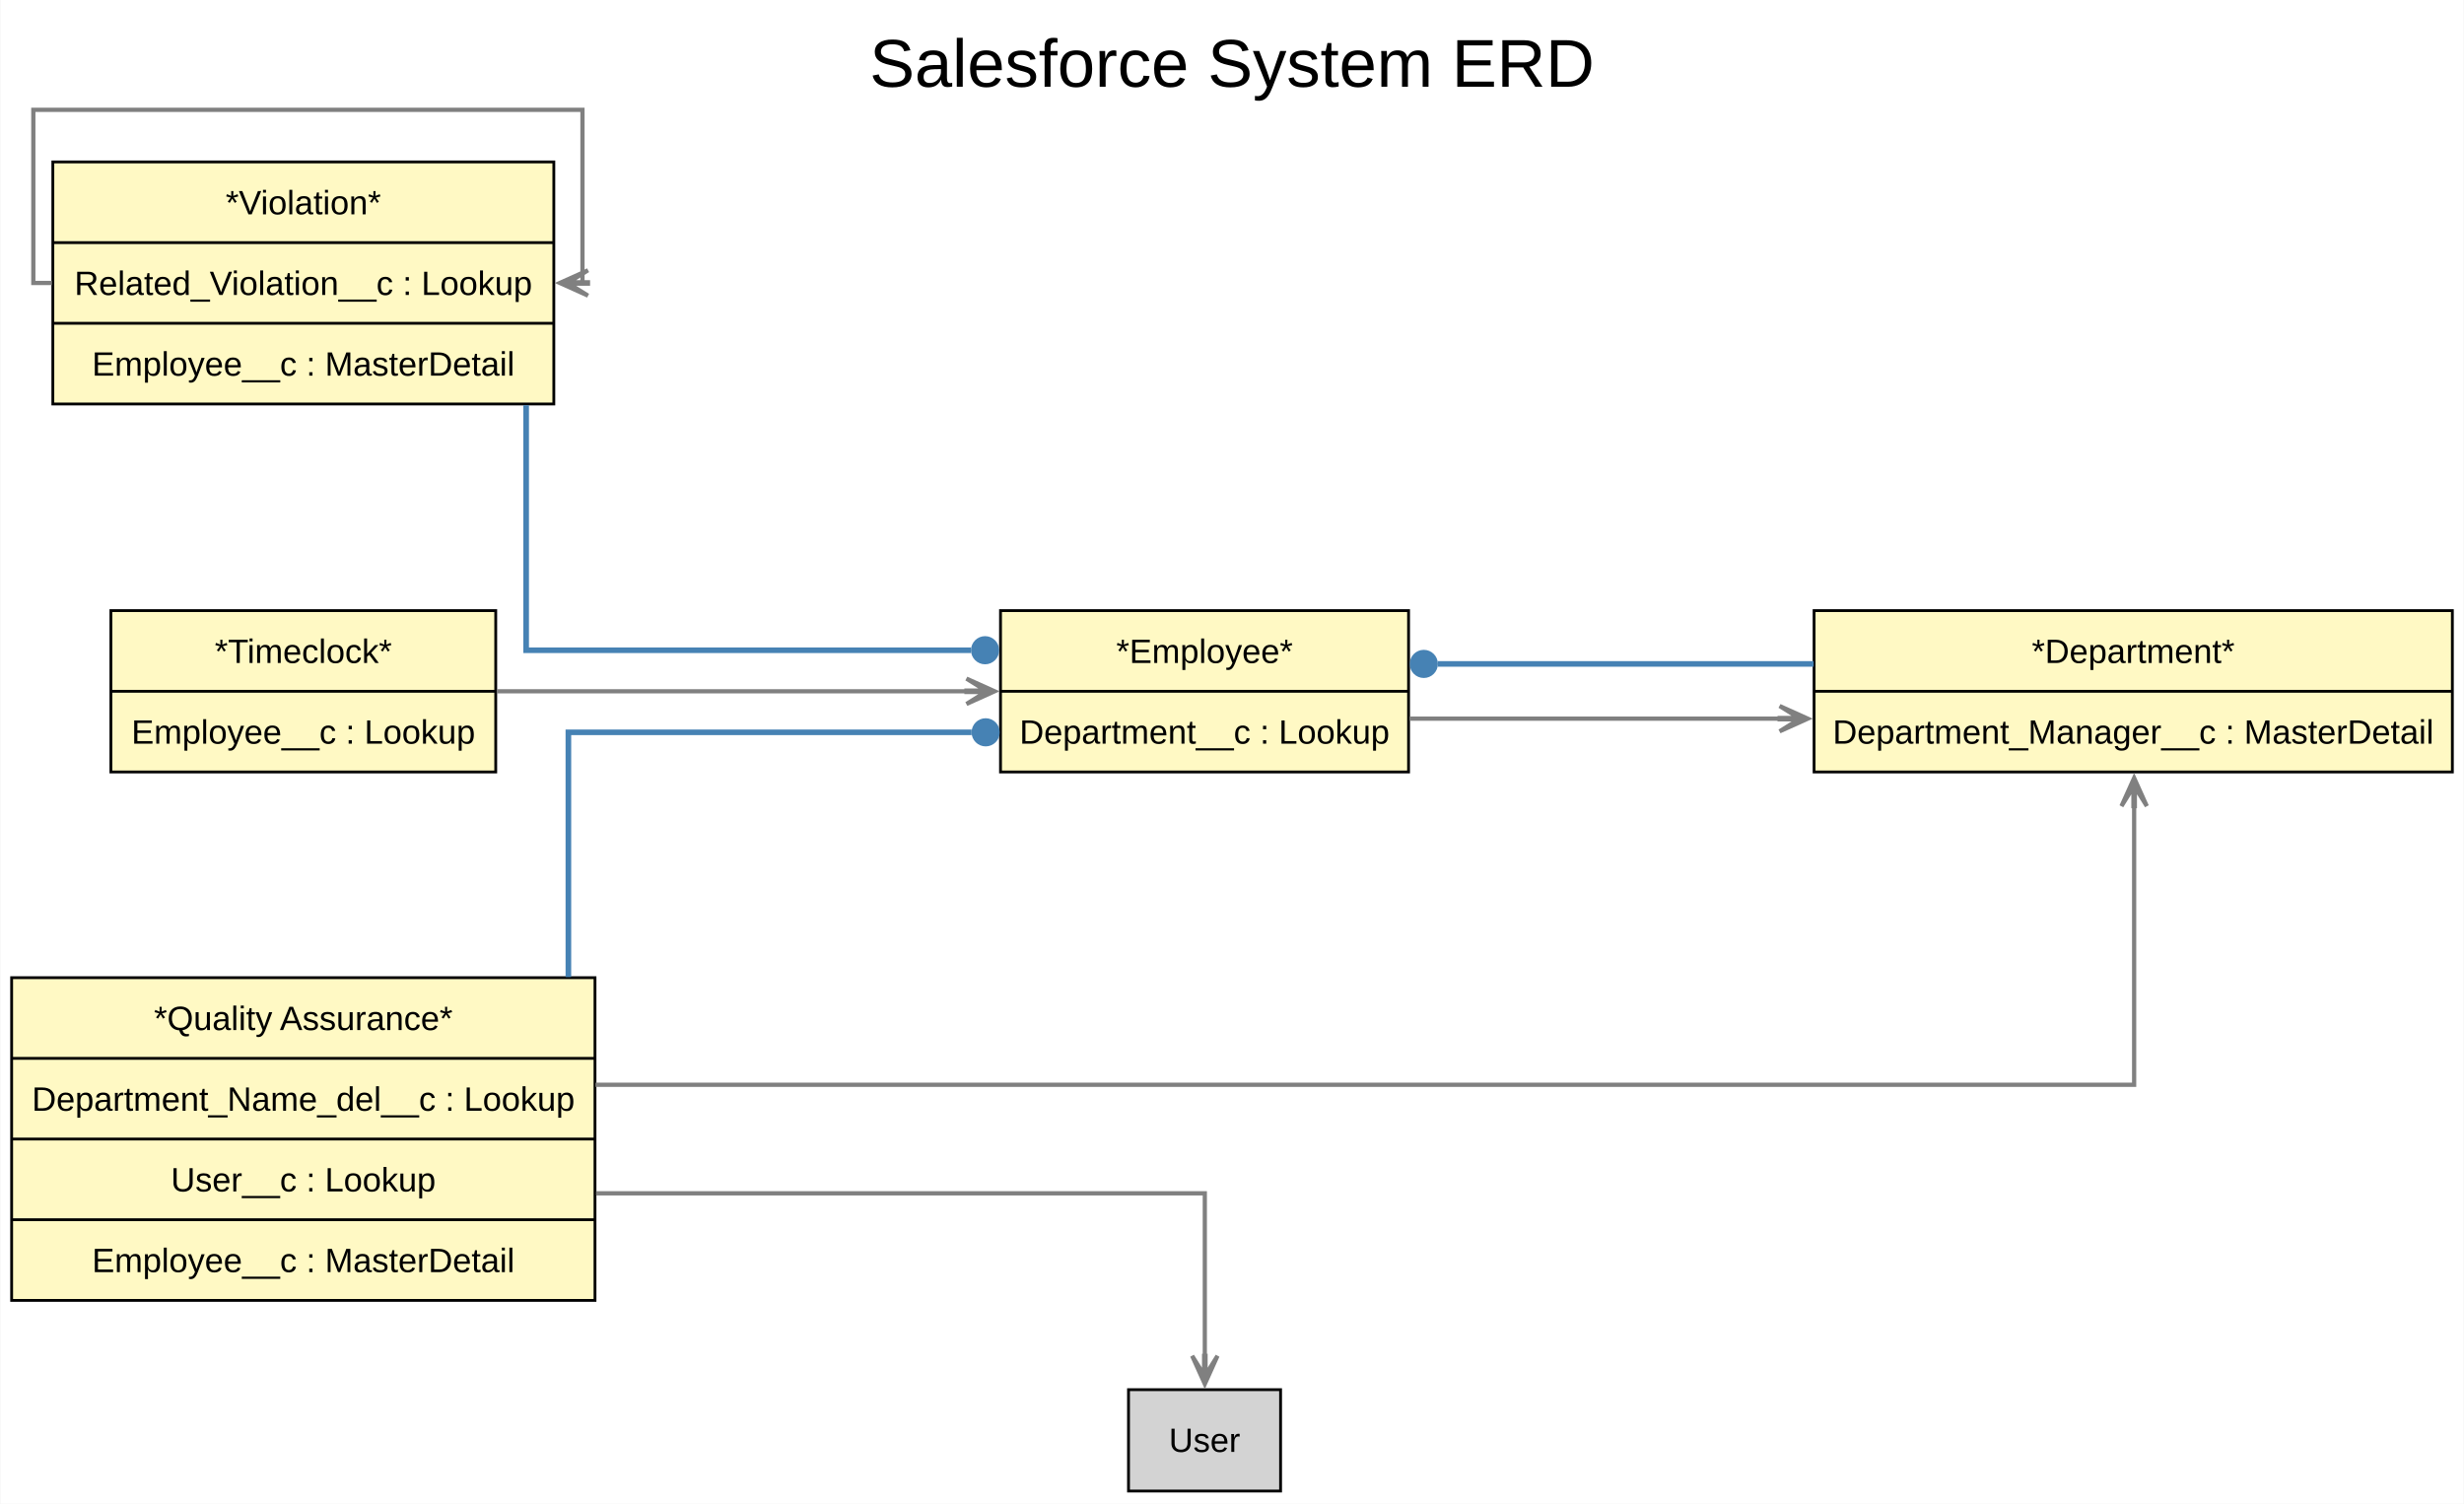
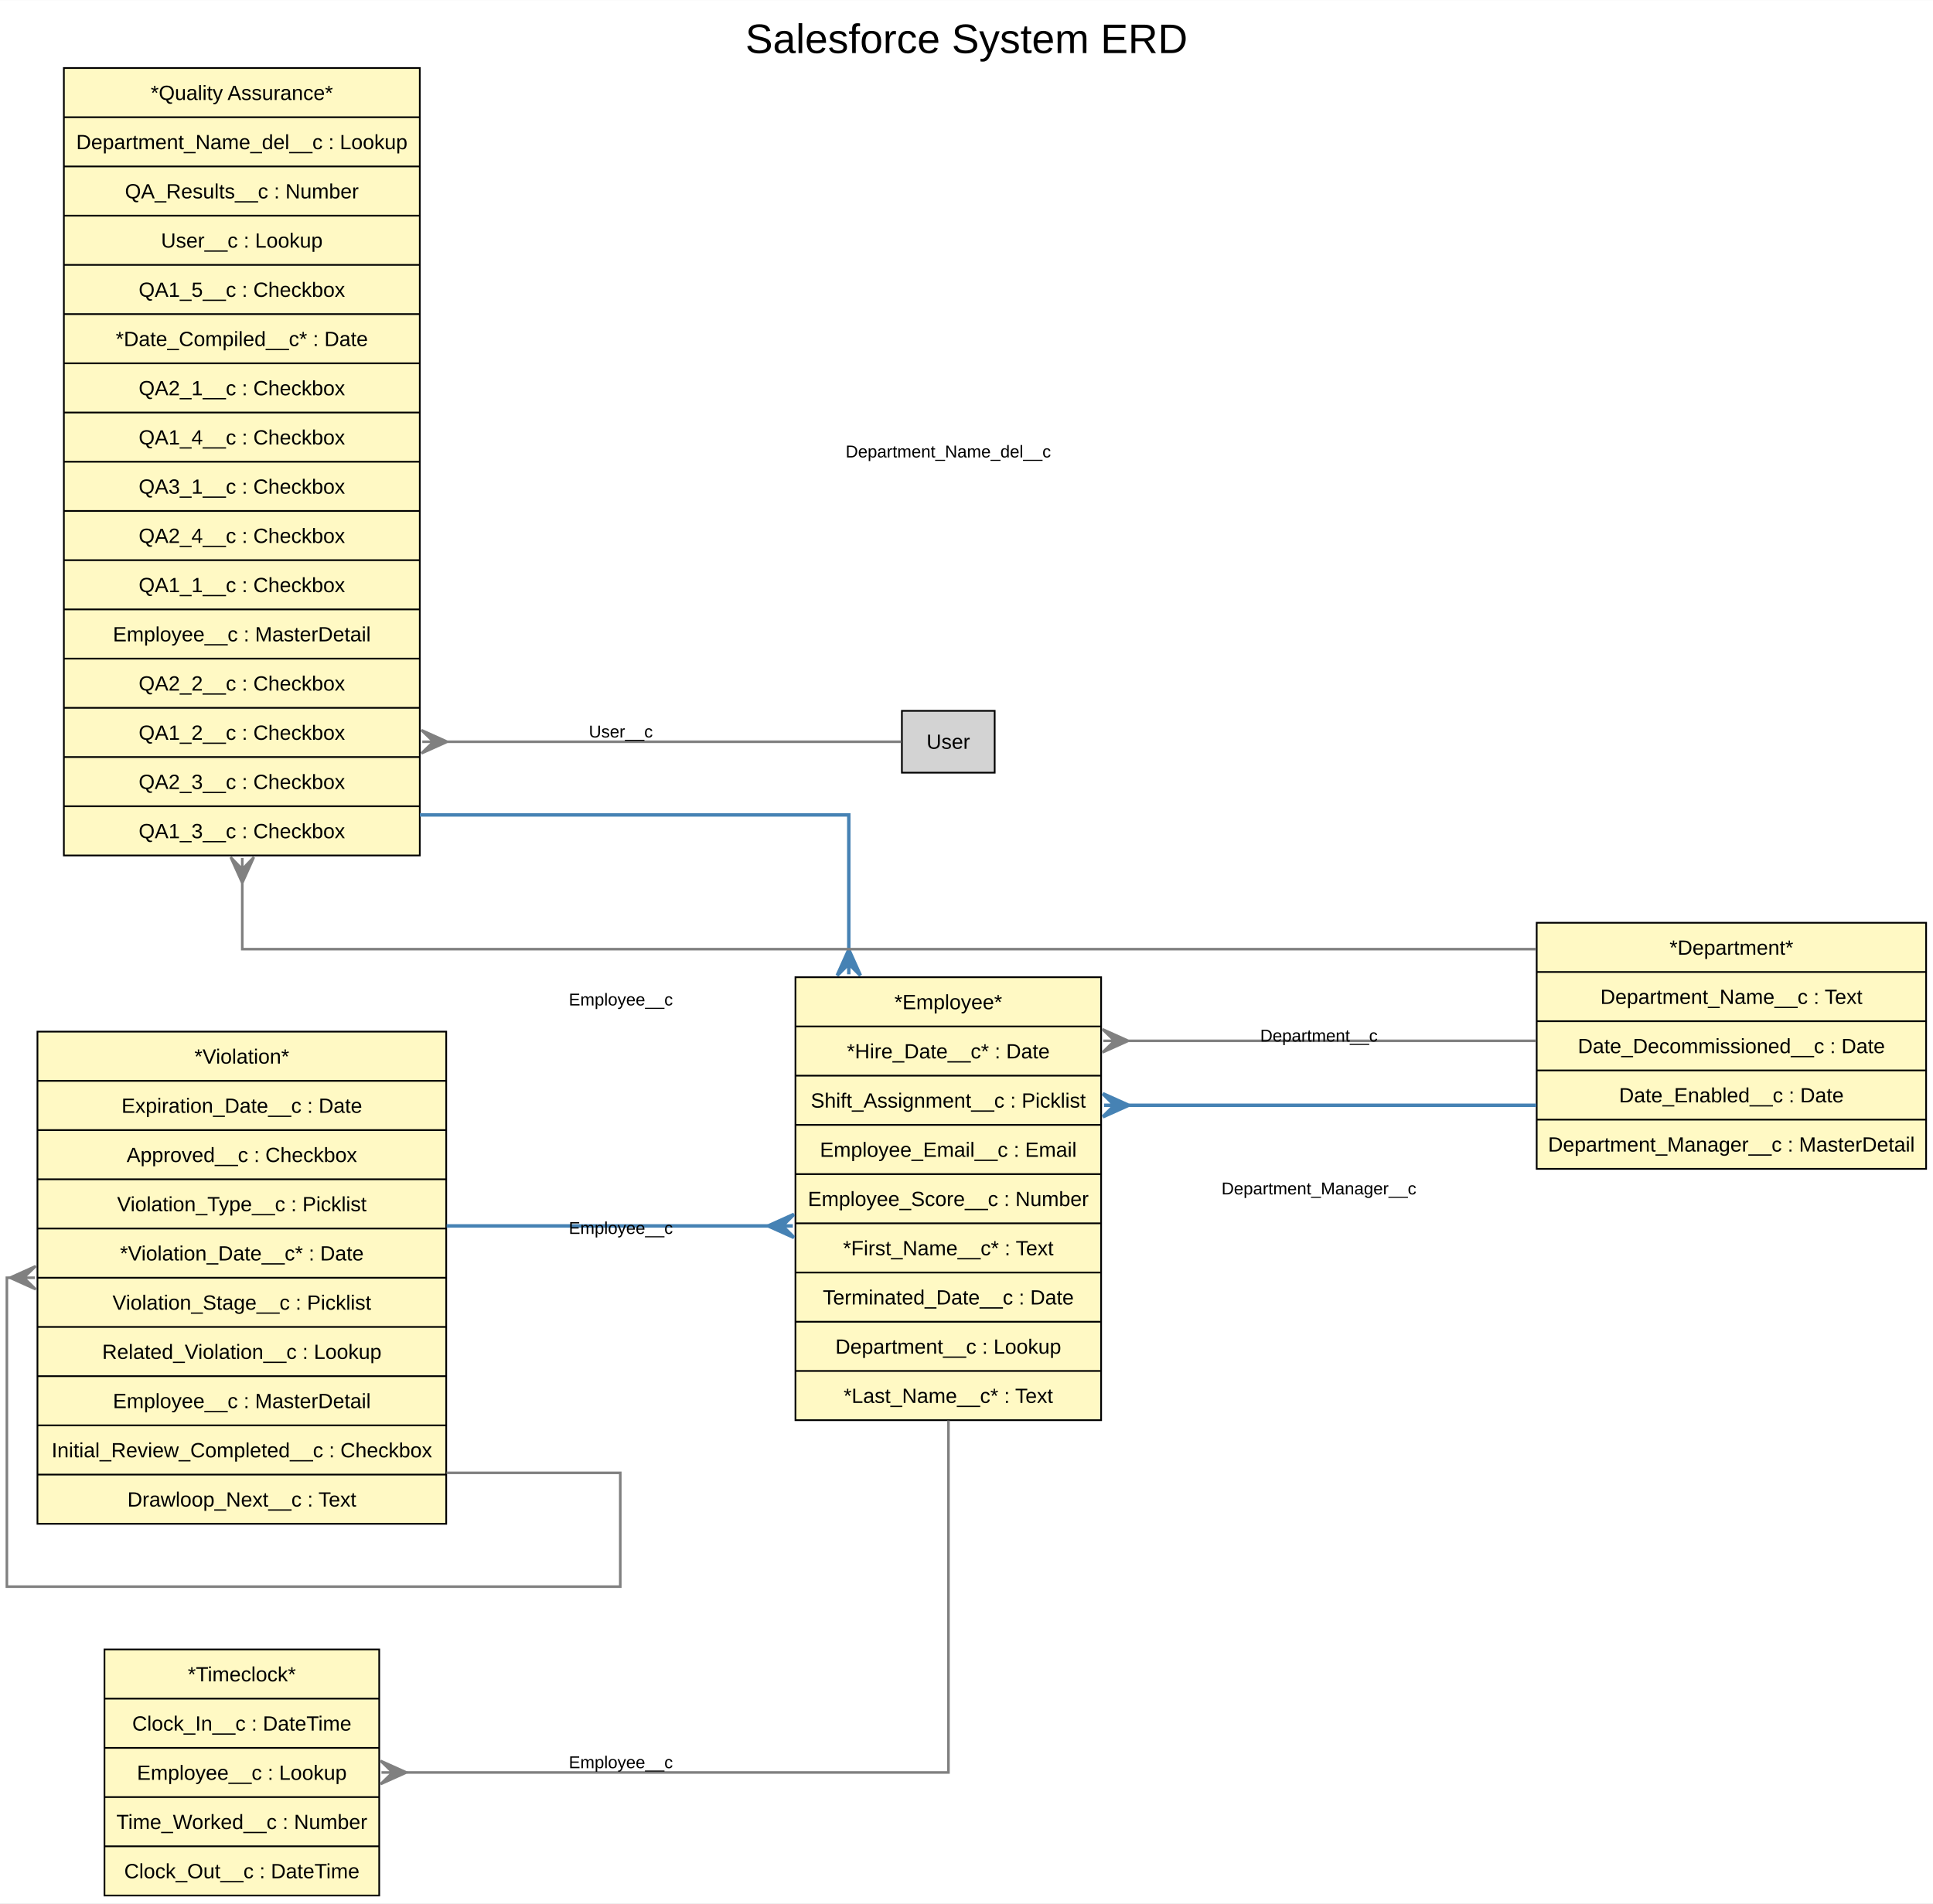
- <svg xmlns="http://www.w3.org/2000/svg" width="875pt" height="534pt" viewBox="0.00 0.00 874.70 533.98">
-   <g id="graph0" class="graph" transform="scale(1 1) rotate(0) translate(4 529.98)">
-     <polygon fill="white" stroke="none" points="-4,4 -4,-529.98 870.7,-529.98 870.7,4 -4,4" />
-     <text text-anchor="middle" x="433.35" y="-499.18" font-family="Arial, sans-serif" font-size="24.00">Salesforce System ERD</text>
+ <svg xmlns="http://www.w3.org/2000/svg" width="1125pt" height="1108pt" viewBox="0.00 0.00 1125.00 1107.82">
+   <g id="graph0" class="graph" transform="scale(1 1) rotate(0) translate(4 1103.82)">
+     <polygon fill="white" stroke="none" points="-4,4 -4,-1103.82 1121,-1103.82 1121,4 -4,4" />
+     <text text-anchor="middle" x="558.5" y="-1073.02" font-family="Arial, sans-serif" font-size="24.00">Salesforce System ERD</text>
    <g id="node1" class="node">
-       <polygon fill="#fff9c4" stroke="black" points="351.15,-255.85 351.15,-313.15 496.05,-313.15 496.05,-255.85 351.15,-255.85" />
-       <text text-anchor="middle" x="423.6" y="-294.55" font-family="Arial, sans-serif" font-size="12.00">*Employee*</text>
-       <polyline fill="none" stroke="black" points="351.15,-284.5 496.05,-284.5" />
-       <text text-anchor="middle" x="423.6" y="-265.9" font-family="Arial, sans-serif" font-size="12.00">Department__c : Lookup</text>
+       <polygon fill="#fff9c4" stroke="black" points="458.95,-277.2 458.95,-535.05 636.85,-535.05 636.85,-277.2 458.95,-277.2" />
+       <text text-anchor="middle" x="547.9" y="-516.45" font-family="Arial, sans-serif" font-size="12.00">*Employee*</text>
+       <polyline fill="none" stroke="black" points="458.95,-506.4 636.85,-506.4" />
+       <text text-anchor="middle" x="547.9" y="-487.8" font-family="Arial, sans-serif" font-size="12.00">*Hire_Date__c* : Date</text>
+       <polyline fill="none" stroke="black" points="458.95,-477.75 636.85,-477.75" />
+       <text text-anchor="middle" x="547.9" y="-459.15" font-family="Arial, sans-serif" font-size="12.00">Shift_Assignment__c : Picklist</text>
+       <polyline fill="none" stroke="black" points="458.95,-449.1 636.85,-449.1" />
+       <text text-anchor="middle" x="547.9" y="-430.5" font-family="Arial, sans-serif" font-size="12.00">Employee_Email__c : Email</text>
+       <polyline fill="none" stroke="black" points="458.95,-420.45 636.85,-420.45" />
+       <text text-anchor="middle" x="547.9" y="-401.85" font-family="Arial, sans-serif" font-size="12.00">Employee_Score__c : Number</text>
+       <polyline fill="none" stroke="black" points="458.95,-391.8 636.85,-391.8" />
+       <text text-anchor="middle" x="547.9" y="-373.2" font-family="Arial, sans-serif" font-size="12.00">*First_Name__c* : Text</text>
+       <polyline fill="none" stroke="black" points="458.95,-363.15 636.85,-363.15" />
+       <text text-anchor="middle" x="547.9" y="-344.55" font-family="Arial, sans-serif" font-size="12.00">Terminated_Date__c : Date</text>
+       <polyline fill="none" stroke="black" points="458.95,-334.5 636.85,-334.5" />
+       <text text-anchor="middle" x="547.9" y="-315.9" font-family="Arial, sans-serif" font-size="12.00">Department__c : Lookup</text>
+       <polyline fill="none" stroke="black" points="458.95,-305.85 636.85,-305.85" />
+       <text text-anchor="middle" x="547.9" y="-287.25" font-family="Arial, sans-serif" font-size="12.00">*Last_Name__c* : Text</text>
    </g>
    <g id="node3" class="node">
-       <polygon fill="#fff9c4" stroke="black" points="640.05,-255.85 640.05,-313.15 866.7,-313.15 866.7,-255.85 640.05,-255.85" />
-       <text text-anchor="middle" x="753.38" y="-294.55" font-family="Arial, sans-serif" font-size="12.00">*Department*</text>
-       <polyline fill="none" stroke="black" points="640.05,-284.5 866.7,-284.5" />
-       <text text-anchor="middle" x="753.38" y="-265.9" font-family="Arial, sans-serif" font-size="12.00">Department_Manager__c : MasterDetail</text>
+       <polygon fill="#fff9c4" stroke="black" points="890.35,-423.5 890.35,-566.75 1117,-566.75 1117,-423.5 890.35,-423.5" />
+       <text text-anchor="middle" x="1003.67" y="-548.15" font-family="Arial, sans-serif" font-size="12.00">*Department*</text>
+       <polyline fill="none" stroke="black" points="890.35,-538.1 1117,-538.1" />
+       <text text-anchor="middle" x="1003.67" y="-519.5" font-family="Arial, sans-serif" font-size="12.00">Department_Name__c : Text</text>
+       <polyline fill="none" stroke="black" points="890.35,-509.45 1117,-509.45" />
+       <text text-anchor="middle" x="1003.67" y="-490.85" font-family="Arial, sans-serif" font-size="12.00">Date_Decommissioned__c : Date</text>
+       <polyline fill="none" stroke="black" points="890.35,-480.8 1117,-480.8" />
+       <text text-anchor="middle" x="1003.67" y="-462.2" font-family="Arial, sans-serif" font-size="12.00">Date_Enabled__c : Date</text>
+       <polyline fill="none" stroke="black" points="890.35,-452.15 1117,-452.15" />
+       <text text-anchor="middle" x="1003.67" y="-433.55" font-family="Arial, sans-serif" font-size="12.00">Department_Manager__c : MasterDetail</text>
    </g>
    <g id="edge4" class="edge">
-       <path fill="none" stroke="gray" stroke-width="1.5" d="M496.38,-274.78C496.38,-274.78 627.81,-274.78 627.81,-274.78" />
-       <polygon fill="gray" stroke="gray" stroke-width="1.5" points="637.81,-274.78 627.81,-279.28 634.63,-275.03 627.81,-275.03 627.81,-274.78 627.81,-274.53 634.63,-274.53 627.81,-270.28 637.81,-274.78" />
+       <path fill="none" stroke="gray" stroke-width="1.5" d="M652.79,-498.03C652.79,-498.03 889.96,-498.03 889.96,-498.03" />
+       <polygon fill="gray" stroke="gray" stroke-width="1.5" points="652.63,-498.03 637.63,-491.28 644.63,-498.03 638.13,-498.03 638.13,-498.03 638.13,-498.03 644.63,-498.03 637.63,-504.78 652.63,-498.03" />
+       <text text-anchor="middle" x="763.6" y="-497.62" font-family="Arial, sans-serif" font-size="10.00">Department__c</text>
    </g>
    <g id="node2" class="node">
-       <polygon fill="#fff9c4" stroke="black" points="14.63,-386.52 14.63,-472.48 192.53,-472.48 192.53,-386.52 14.63,-386.52" />
-       <text text-anchor="middle" x="103.58" y="-453.88" font-family="Arial, sans-serif" font-size="12.00">*Violation*</text>
-       <polyline fill="none" stroke="black" points="14.63,-443.82 192.53,-443.82" />
-       <text text-anchor="middle" x="103.58" y="-425.23" font-family="Arial, sans-serif" font-size="12.00">Related_Violation__c : Lookup</text>
-       <polyline fill="none" stroke="black" points="14.63,-415.18 192.53,-415.18" />
-       <text text-anchor="middle" x="103.58" y="-396.58" font-family="Arial, sans-serif" font-size="12.00">Employee__c : MasterDetail</text>
+       <polygon fill="#fff9c4" stroke="black" points="17.8,-216.88 17.8,-503.38 255.7,-503.38 255.7,-216.88 17.8,-216.88" />
+       <text text-anchor="middle" x="136.75" y="-484.78" font-family="Arial, sans-serif" font-size="12.00">*Violation*</text>
+       <polyline fill="none" stroke="black" points="17.8,-474.73 255.7,-474.73" />
+       <text text-anchor="middle" x="136.75" y="-456.12" font-family="Arial, sans-serif" font-size="12.00">Expiration_Date__c : Date</text>
+       <polyline fill="none" stroke="black" points="17.8,-446.07 255.7,-446.07" />
+       <text text-anchor="middle" x="136.75" y="-427.48" font-family="Arial, sans-serif" font-size="12.00">Approved__c : Checkbox</text>
+       <polyline fill="none" stroke="black" points="17.8,-417.43 255.7,-417.43" />
+       <text text-anchor="middle" x="136.75" y="-398.83" font-family="Arial, sans-serif" font-size="12.00">Violation_Type__c : Picklist</text>
+       <polyline fill="none" stroke="black" points="17.8,-388.77 255.7,-388.77" />
+       <text text-anchor="middle" x="136.75" y="-370.18" font-family="Arial, sans-serif" font-size="12.00">*Violation_Date__c* : Date</text>
+       <polyline fill="none" stroke="black" points="17.8,-360.12 255.7,-360.12" />
+       <text text-anchor="middle" x="136.75" y="-341.53" font-family="Arial, sans-serif" font-size="12.00">Violation_Stage__c : Picklist</text>
+       <polyline fill="none" stroke="black" points="17.8,-331.48 255.7,-331.48" />
+       <text text-anchor="middle" x="136.75" y="-312.88" font-family="Arial, sans-serif" font-size="12.00">Related_Violation__c : Lookup</text>
+       <polyline fill="none" stroke="black" points="17.8,-302.82 255.7,-302.82" />
+       <text text-anchor="middle" x="136.75" y="-284.23" font-family="Arial, sans-serif" font-size="12.00">Employee__c : MasterDetail</text>
+       <polyline fill="none" stroke="black" points="17.8,-274.18 255.7,-274.18" />
+       <text text-anchor="middle" x="136.75" y="-255.58" font-family="Arial, sans-serif" font-size="12.00">Initial_Review_Completed__c : Checkbox</text>
+       <polyline fill="none" stroke="black" points="17.8,-245.53 255.7,-245.53" />
+       <text text-anchor="middle" x="136.75" y="-226.92" font-family="Arial, sans-serif" font-size="12.00">Drawloop_Next__c : Text</text>
    </g>
    <g id="edge3" class="edge">
-       <path fill="none" stroke="steelblue" stroke-width="2" d="M182.7,-386.07C182.7,-348.13 182.7,-299.07 182.7,-299.07 182.7,-299.07 340.67,-299.07 340.67,-299.07" />
-       <ellipse fill="steelblue" stroke="steelblue" stroke-width="2" cx="345.67" cy="-299.08" rx="4" ry="4" />
+       <path fill="none" stroke="steelblue" stroke-width="2" d="M255.95,-390.29C255.95,-390.29 442.88,-390.29 442.88,-390.29" />
+       <polygon fill="steelblue" stroke="steelblue" stroke-width="2" points="443.09,-390.29 458.09,-397.04 451.26,-390.29 457.42,-390.29 457.42,-390.29 457.42,-390.29 451.26,-390.29 458.09,-383.54 443.09,-390.29" />
+       <text text-anchor="middle" x="357.33" y="-385.62" font-family="Arial, sans-serif" font-size="10.00">Employee__c</text>
    </g>
    <g id="edge2" class="edge">
-       <path fill="none" stroke="gray" stroke-width="1.5" d="M14.29,-429.5C10.16,-429.5 7.7,-429.5 7.7,-429.5 7.7,-429.5 7.7,-490.98 7.7,-490.98 7.7,-490.98 202.7,-490.98 202.7,-490.98 202.7,-490.98 202.7,-429.5 202.7,-429.5 202.7,-429.5 201.71,-429.5 201.71,-429.5" />
-       <polygon fill="gray" stroke="gray" stroke-width="1.5" points="194.66,-429.5 204.66,-425 197.83,-429.25 204.66,-429.25 204.66,-429.5 204.66,-429.75 197.83,-429.75 204.66,-434 194.66,-429.5" />
+       <path fill="none" stroke="gray" stroke-width="1.5" d="M1.73,-360.12C1.73,-360.12 0,-360.12 0,-360.12 0,-360.12 0,-180.31 0,-180.31 0,-180.31 357,-180.31 357,-180.31 357,-180.31 357,-246.54 357,-246.54 357,-246.54 307.8,-246.54 255.9,-246.54" />
+       <polygon fill="gray" stroke="gray" stroke-width="1.5" points="1.82,-360.13 16.82,-366.88 9.82,-360.13 16.32,-360.13 16.32,-360.13 16.32,-360.13 9.82,-360.13 16.82,-353.38 1.82,-360.13" />
    </g>
    <g id="edge5" class="edge">
-       <path fill="none" stroke="steelblue" stroke-width="2" d="M639.89,-294.22C639.89,-294.22 506.46,-294.22 506.46,-294.22" />
-       <ellipse fill="steelblue" stroke="steelblue" stroke-width="2" cx="501.46" cy="-294.22" rx="4" ry="4" />
+       <path fill="none" stroke="steelblue" stroke-width="2" d="M890.13,-460.52C890.13,-460.52 653.09,-460.52 653.09,-460.52" />
+       <polygon fill="steelblue" stroke="steelblue" stroke-width="2" points="652.87,-460.52 637.87,-453.77 644.7,-460.52 638.54,-460.52 638.54,-460.52 638.54,-460.52 644.7,-460.52 637.87,-467.27 652.87,-460.52" />
+       <text text-anchor="middle" x="763.6" y="-408.62" font-family="Arial, sans-serif" font-size="10.00">Department_Manager__c</text>
    </g>
    <g id="node4" class="node">
-       <polygon fill="#fff9c4" stroke="black" points="0,-68.2 0,-182.8 207.15,-182.8 207.15,-68.2 0,-68.2" />
-       <text text-anchor="middle" x="103.58" y="-164.2" font-family="Arial, sans-serif" font-size="12.00">*Quality Assurance*</text>
-       <polyline fill="none" stroke="black" points="0,-154.15 207.15,-154.15" />
-       <text text-anchor="middle" x="103.58" y="-135.55" font-family="Arial, sans-serif" font-size="12.00">Department_Name_del__c : Lookup</text>
-       <polyline fill="none" stroke="black" points="0,-125.5 207.15,-125.5" />
-       <text text-anchor="middle" x="103.58" y="-106.9" font-family="Arial, sans-serif" font-size="12.00">User__c : Lookup</text>
-       <polyline fill="none" stroke="black" points="0,-96.85 207.15,-96.85" />
-       <text text-anchor="middle" x="103.58" y="-78.25" font-family="Arial, sans-serif" font-size="12.00">Employee__c : MasterDetail</text>
+       <polygon fill="#fff9c4" stroke="black" points="33.17,-605.93 33.17,-1064.32 240.32,-1064.32 240.32,-605.93 33.17,-605.93" />
+       <text text-anchor="middle" x="136.75" y="-1045.72" font-family="Arial, sans-serif" font-size="12.00">*Quality Assurance*</text>
+       <polyline fill="none" stroke="black" points="33.17,-1035.67 240.32,-1035.67" />
+       <text text-anchor="middle" x="136.75" y="-1017.07" font-family="Arial, sans-serif" font-size="12.00">Department_Name_del__c : Lookup</text>
+       <polyline fill="none" stroke="black" points="33.17,-1007.02 240.32,-1007.02" />
+       <text text-anchor="middle" x="136.75" y="-988.42" font-family="Arial, sans-serif" font-size="12.00">QA_Results__c : Number</text>
+       <polyline fill="none" stroke="black" points="33.17,-978.37 240.32,-978.37" />
+       <text text-anchor="middle" x="136.75" y="-959.77" font-family="Arial, sans-serif" font-size="12.00">User__c : Lookup</text>
+       <polyline fill="none" stroke="black" points="33.17,-949.72 240.32,-949.72" />
+       <text text-anchor="middle" x="136.75" y="-931.12" font-family="Arial, sans-serif" font-size="12.00">QA1_5__c : Checkbox</text>
+       <polyline fill="none" stroke="black" points="33.17,-921.07 240.32,-921.07" />
+       <text text-anchor="middle" x="136.75" y="-902.47" font-family="Arial, sans-serif" font-size="12.00">*Date_Compiled__c* : Date</text>
+       <polyline fill="none" stroke="black" points="33.17,-892.42 240.32,-892.42" />
+       <text text-anchor="middle" x="136.75" y="-873.82" font-family="Arial, sans-serif" font-size="12.00">QA2_1__c : Checkbox</text>
+       <polyline fill="none" stroke="black" points="33.17,-863.77 240.32,-863.77" />
+       <text text-anchor="middle" x="136.75" y="-845.17" font-family="Arial, sans-serif" font-size="12.00">QA1_4__c : Checkbox</text>
+       <polyline fill="none" stroke="black" points="33.17,-835.12 240.32,-835.12" />
+       <text text-anchor="middle" x="136.75" y="-816.52" font-family="Arial, sans-serif" font-size="12.00">QA3_1__c : Checkbox</text>
+       <polyline fill="none" stroke="black" points="33.17,-806.47 240.32,-806.47" />
+       <text text-anchor="middle" x="136.75" y="-787.87" font-family="Arial, sans-serif" font-size="12.00">QA2_4__c : Checkbox</text>
+       <polyline fill="none" stroke="black" points="33.17,-777.82 240.32,-777.82" />
+       <text text-anchor="middle" x="136.75" y="-759.22" font-family="Arial, sans-serif" font-size="12.00">QA1_1__c : Checkbox</text>
+       <polyline fill="none" stroke="black" points="33.17,-749.17 240.32,-749.17" />
+       <text text-anchor="middle" x="136.75" y="-730.57" font-family="Arial, sans-serif" font-size="12.00">Employee__c : MasterDetail</text>
+       <polyline fill="none" stroke="black" points="33.17,-720.52 240.32,-720.52" />
+       <text text-anchor="middle" x="136.75" y="-701.92" font-family="Arial, sans-serif" font-size="12.00">QA2_2__c : Checkbox</text>
+       <polyline fill="none" stroke="black" points="33.17,-691.87 240.32,-691.87" />
+       <text text-anchor="middle" x="136.75" y="-673.27" font-family="Arial, sans-serif" font-size="12.00">QA1_2__c : Checkbox</text>
+       <polyline fill="none" stroke="black" points="33.17,-663.22 240.32,-663.22" />
+       <text text-anchor="middle" x="136.75" y="-644.62" font-family="Arial, sans-serif" font-size="12.00">QA2_3__c : Checkbox</text>
+       <polyline fill="none" stroke="black" points="33.17,-634.57 240.32,-634.57" />
+       <text text-anchor="middle" x="136.75" y="-615.97" font-family="Arial, sans-serif" font-size="12.00">QA1_3__c : Checkbox</text>
    </g>
    <g id="edge8" class="edge">
-       <path fill="none" stroke="steelblue" stroke-width="2" d="M197.7,-183C197.7,-223.27 197.7,-269.93 197.7,-269.93 197.7,-269.93 340.88,-269.93 340.88,-269.93" />
-       <ellipse fill="steelblue" stroke="steelblue" stroke-width="2" cx="345.88" cy="-269.93" rx="4" ry="4" />
+       <path fill="none" stroke="steelblue" stroke-width="2" d="M240.35,-629.53C344.58,-629.53 490,-629.53 490,-629.53 490,-629.53 490,-551.31 490,-551.31" />
+       <polygon fill="steelblue" stroke="steelblue" stroke-width="2" points="490,-551.1 496.75,-536.1 490,-542.93 490,-536.77 490,-536.77 490,-536.77 490,-542.93 483.25,-536.1 490,-551.1" />
+       <text text-anchor="middle" x="357.33" y="-518.62" font-family="Arial, sans-serif" font-size="10.00">Employee__c</text>
    </g>
    <g id="edge6" class="edge">
-       <path fill="none" stroke="gray" stroke-width="1.5" d="M207.31,-144.77C390.86,-144.77 753.7,-144.77 753.7,-144.77 753.7,-144.77 753.7,-243.72 753.7,-243.72" />
-       <polygon fill="gray" stroke="gray" stroke-width="1.5" points="753.7,-253.72 749.2,-243.72 753.45,-250.55 753.45,-243.72 753.7,-243.72 753.95,-243.72 753.95,-250.55 758.2,-243.72 753.7,-253.72" />
+       <path fill="none" stroke="gray" stroke-width="1.5" d="M137,-589.77C137,-589.77 137,-551.4 137,-551.4 137,-551.4 654.8,-551.4 889.93,-551.4" />
+       <polygon fill="gray" stroke="gray" stroke-width="1.5" points="137,-589.93 130.25,-604.93 137,-597.93 137,-604.43 137,-604.43 137,-604.43 137,-597.93 143.75,-604.93 137,-589.93" />
+       <text text-anchor="middle" x="547.9" y="-837.62" font-family="Arial, sans-serif" font-size="10.00">Department_Name_del__c</text>
    </g>
    <g id="node6" class="node">
-       <polygon fill="lightgrey" stroke="black" points="396.6,-0.5 396.6,-36.5 450.6,-36.5 450.6,-0.5 396.6,-0.5" />
-       <text text-anchor="middle" x="423.6" y="-14.4" font-family="Arial, sans-serif" font-size="12.00">User</text>
+       <polygon fill="lightgrey" stroke="black" points="520.9,-654.12 520.9,-690.12 574.9,-690.12 574.9,-654.12 520.9,-654.12" />
+       <text text-anchor="middle" x="547.9" y="-668.02" font-family="Arial, sans-serif" font-size="12.00">User</text>
    </g>
    <g id="edge7" class="edge">
-       <path fill="none" stroke="gray" stroke-width="1.5" d="M207.51,-106.23C300.98,-106.23 423.7,-106.23 423.7,-106.23 423.7,-106.23 423.7,-48.51 423.7,-48.51" />
-       <polygon fill="gray" stroke="gray" stroke-width="1.5" points="423.7,-38.51 428.2,-48.51 423.95,-41.68 423.95,-48.51 423.7,-48.51 423.45,-48.51 423.45,-41.68 419.2,-48.51 423.7,-38.51" />
+       <path fill="none" stroke="gray" stroke-width="1.5" d="M256.43,-672.12C256.43,-672.12 520.56,-672.12 520.56,-672.12" />
+       <polygon fill="gray" stroke="gray" stroke-width="1.5" points="256.27,-672.13 241.27,-665.38 248.27,-672.13 241.77,-672.13 241.77,-672.13 241.77,-672.13 248.27,-672.13 241.27,-678.88 256.27,-672.13" />
+       <text text-anchor="middle" x="357.33" y="-674.62" font-family="Arial, sans-serif" font-size="10.00">User__c</text>
    </g>
    <g id="node5" class="node">
-       <polygon fill="#fff9c4" stroke="black" points="35.25,-255.85 35.25,-313.15 171.9,-313.15 171.9,-255.85 35.25,-255.85" />
-       <text text-anchor="middle" x="103.58" y="-294.55" font-family="Arial, sans-serif" font-size="12.00">*Timeclock*</text>
-       <polyline fill="none" stroke="black" points="35.25,-284.5 171.9,-284.5" />
-       <text text-anchor="middle" x="103.58" y="-265.9" font-family="Arial, sans-serif" font-size="12.00">Employee__c : Lookup</text>
+       <polygon fill="#fff9c4" stroke="black" points="56.8,-0.5 56.8,-143.75 216.7,-143.75 216.7,-0.5 56.8,-0.5" />
+       <text text-anchor="middle" x="136.75" y="-125.15" font-family="Arial, sans-serif" font-size="12.00">*Timeclock*</text>
+       <polyline fill="none" stroke="black" points="56.8,-115.1 216.7,-115.1" />
+       <text text-anchor="middle" x="136.75" y="-96.5" font-family="Arial, sans-serif" font-size="12.00">Clock_In__c : DateTime</text>
+       <polyline fill="none" stroke="black" points="56.8,-86.45 216.7,-86.45" />
+       <text text-anchor="middle" x="136.75" y="-67.85" font-family="Arial, sans-serif" font-size="12.00">Employee__c : Lookup</text>
+       <polyline fill="none" stroke="black" points="56.8,-57.8 216.7,-57.8" />
+       <text text-anchor="middle" x="136.75" y="-39.2" font-family="Arial, sans-serif" font-size="12.00">Time_Worked__c : Number</text>
+       <polyline fill="none" stroke="black" points="56.8,-29.15 216.7,-29.15" />
+       <text text-anchor="middle" x="136.75" y="-10.55" font-family="Arial, sans-serif" font-size="12.00">Clock_Out__c : DateTime</text>
    </g>
    <g id="edge1" class="edge">
-       <path fill="none" stroke="gray" stroke-width="1.5" d="M172.23,-284.5C172.23,-284.5 339.06,-284.5 339.06,-284.5" />
-       <polygon fill="gray" stroke="gray" stroke-width="1.5" points="349.06,-284.5 339.06,-289 345.89,-284.75 339.06,-284.75 339.06,-284.5 339.06,-284.25 345.89,-284.25 339.06,-280 349.06,-284.5" />
+       <path fill="none" stroke="gray" stroke-width="1.5" d="M232.68,-72.12C232.68,-72.12 548,-72.12 548,-72.12 548,-72.12 548,-183 548,-276.99" />
+       <polygon fill="gray" stroke="gray" stroke-width="1.5" points="232.52,-72.13 217.52,-65.38 224.52,-72.13 218.02,-72.13 218.02,-72.13 218.02,-72.13 224.52,-72.13 217.52,-78.88 232.52,-72.13" />
+       <text text-anchor="middle" x="357.33" y="-74.62" font-family="Arial, sans-serif" font-size="10.00">Employee__c</text>
    </g>
  </g>
</svg>
